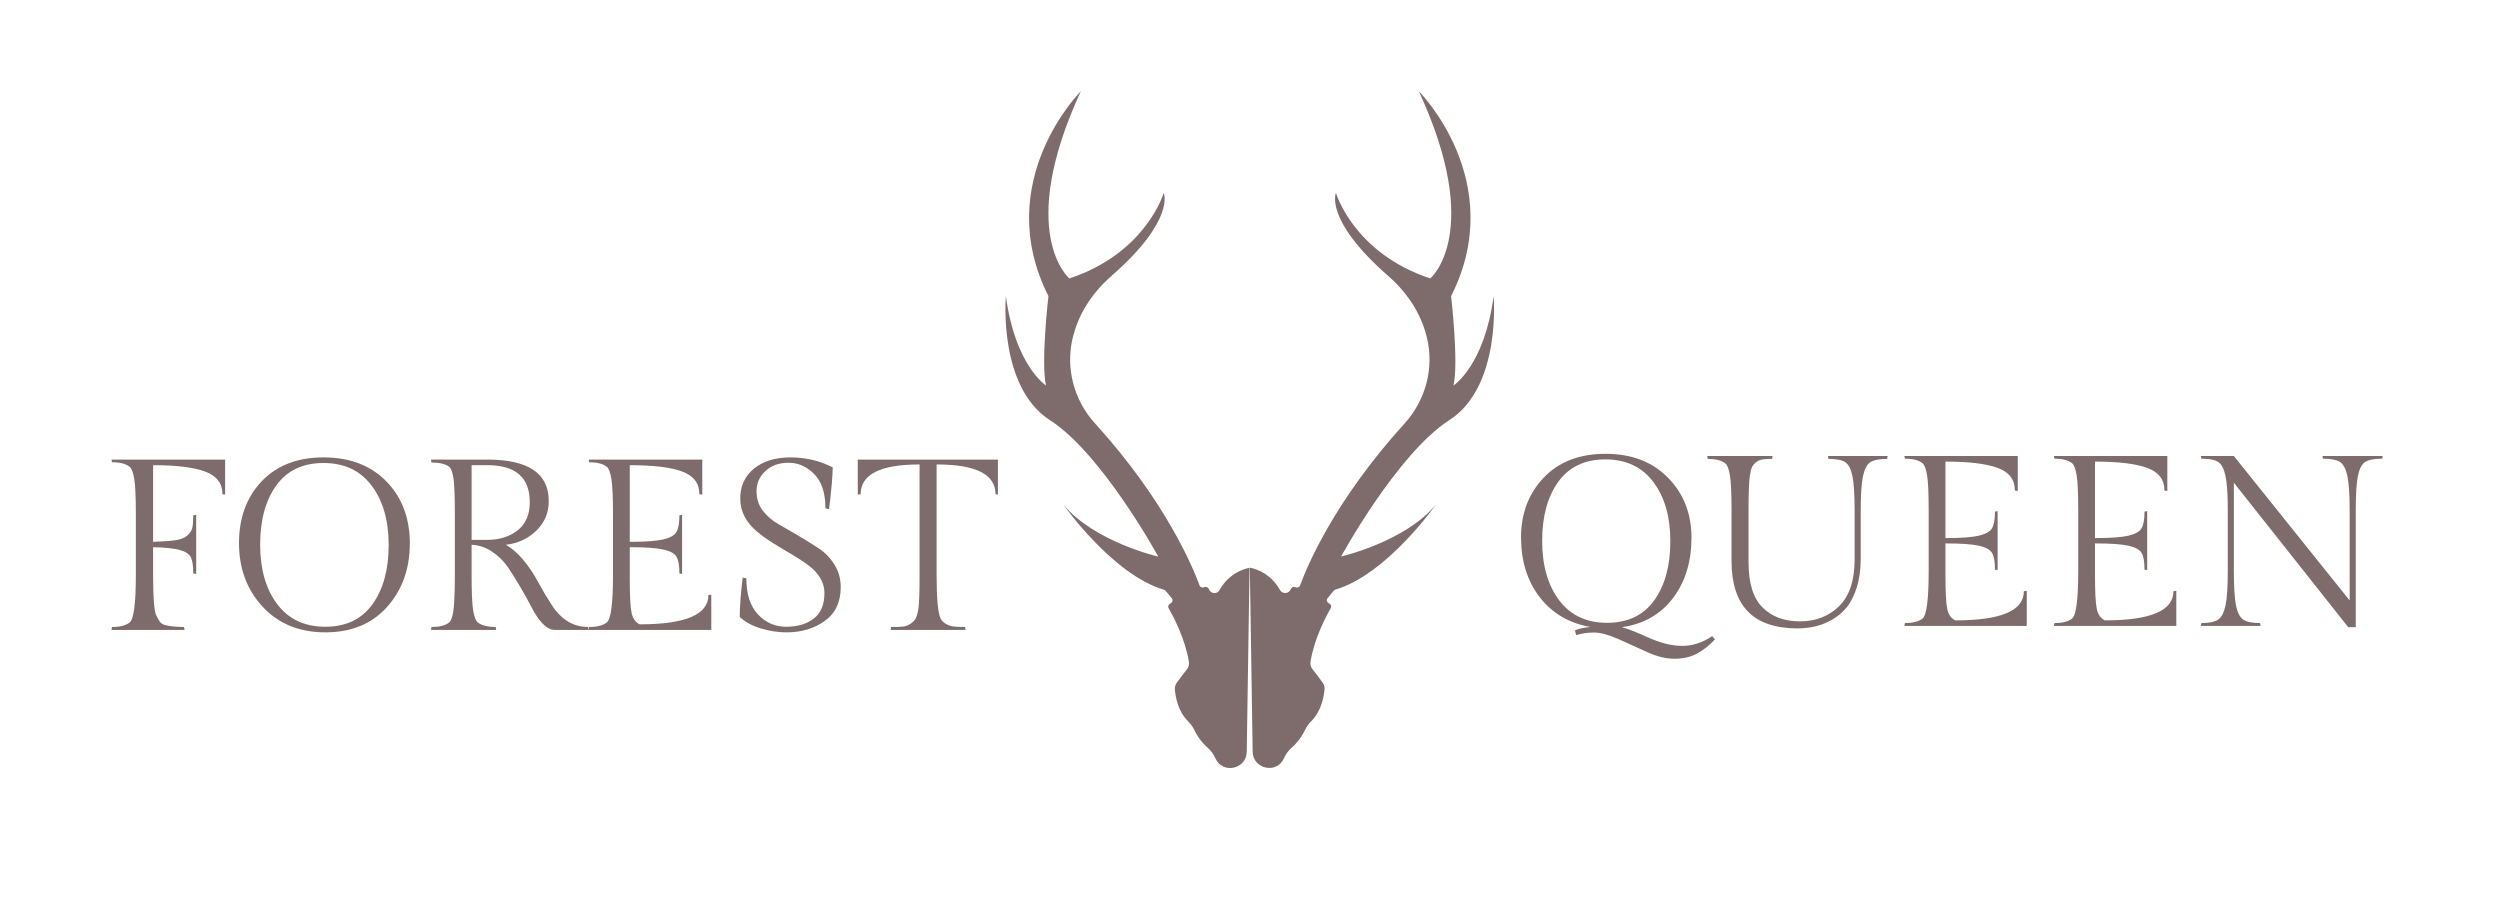
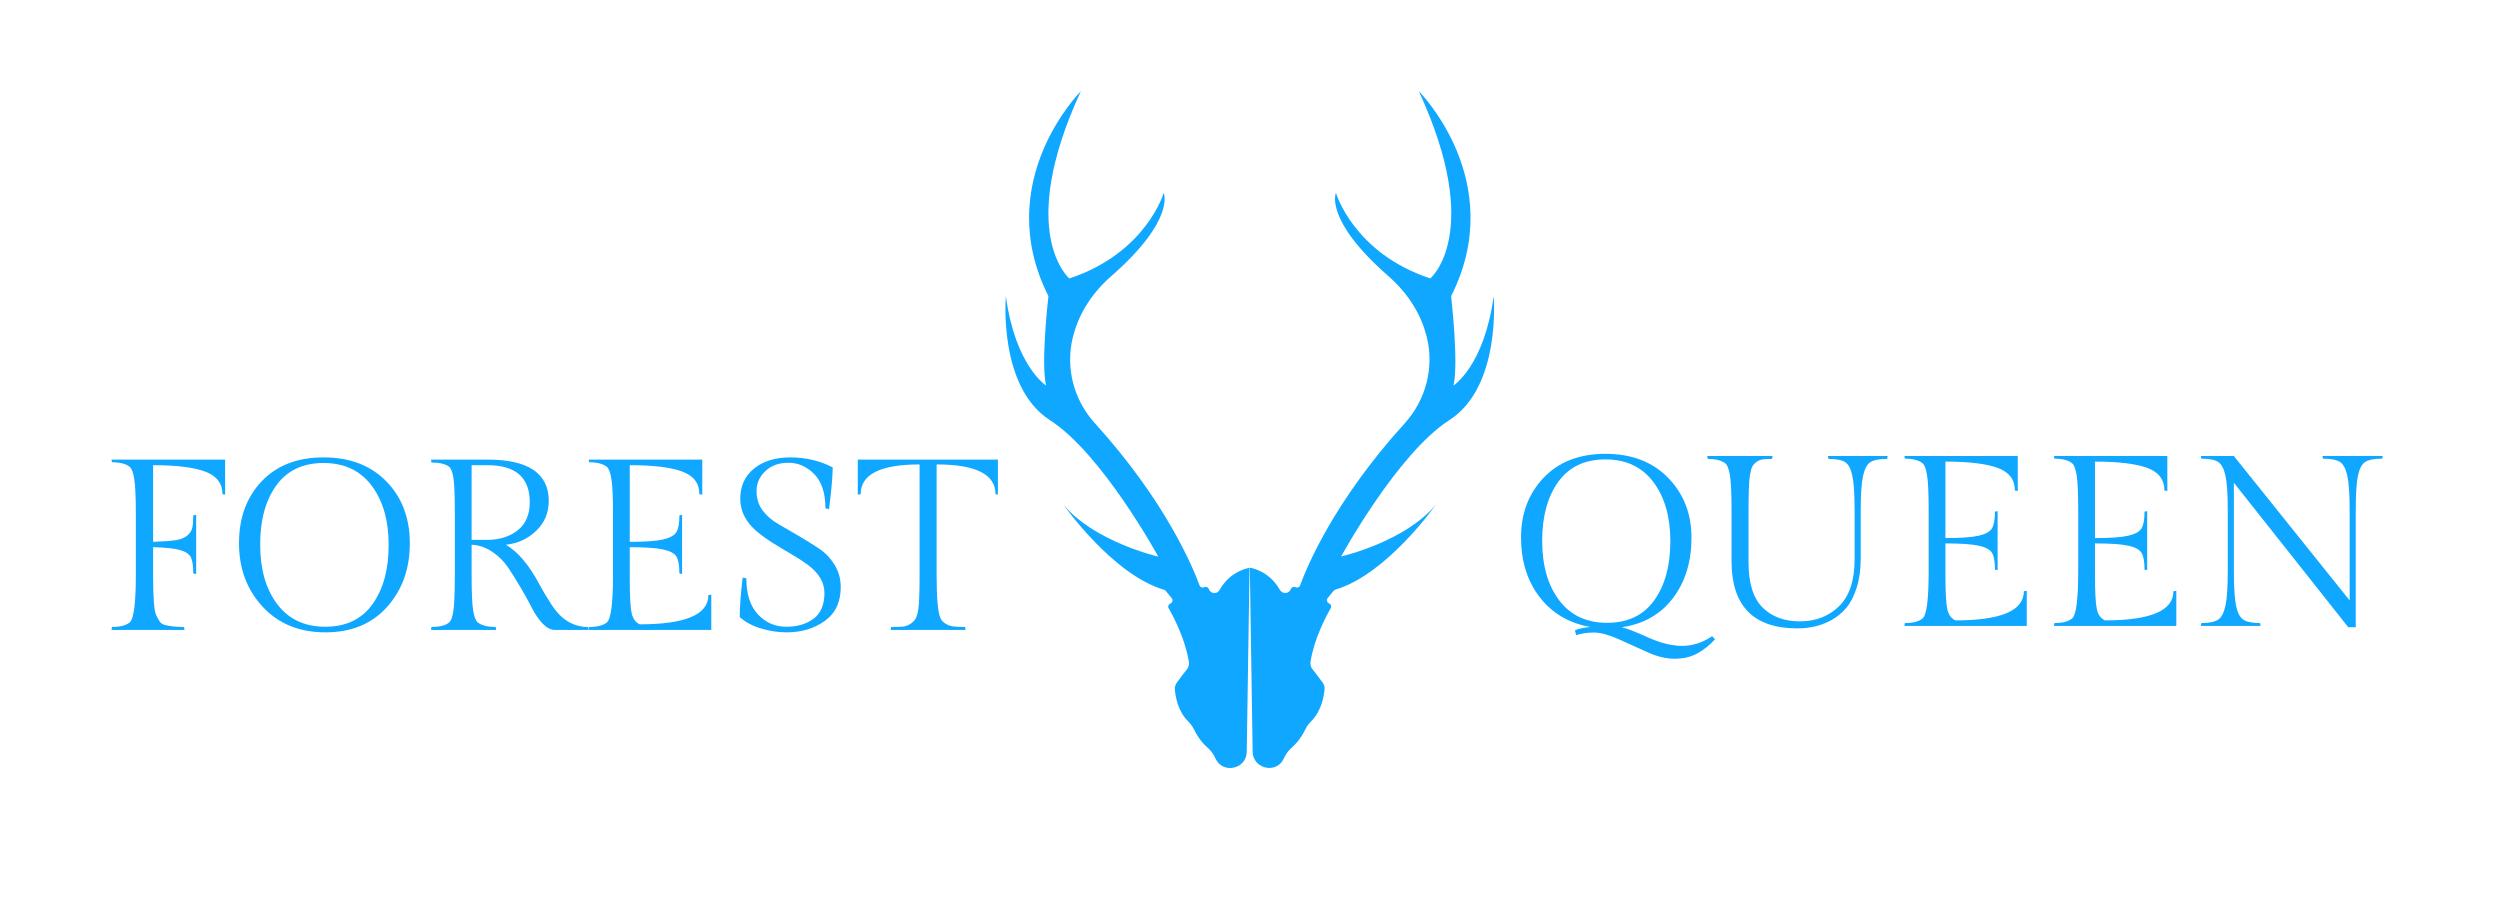
<svg xmlns="http://www.w3.org/2000/svg" width="1920" zoomAndPan="magnify" viewBox="0 0 1440 525" height="700" preserveAspectRatio="xMidYMid meet" version="1.0">
  <defs>
    <g />
-     <clipPath id="9c51eb807b">
+     <clipPath id="e9dc7a949e">
      <path d="M 579 52.398 L 720 52.398 L 720 443 L 579 443 Z M 579 52.398 " clip-rule="nonzero" />
    </clipPath>
-     <clipPath id="0e4ce9a060">
+     <clipPath id="ae3d576861">
      <path d="M 719 52.398 L 861 52.398 L 861 443 L 719 443 Z M 719 52.398 " clip-rule="nonzero" />
    </clipPath>
  </defs>
-   <g clip-path="url(#9c51eb807b)">
-     <path fill="#7e6c6c" d="M 696.285 339.297 C 695.879 338.246 694.664 337.758 693.613 338.246 C 692.562 338.73 691.348 338.246 690.945 337.191 C 687.141 326.836 671.449 288.723 630.676 243.812 C 618.457 230.379 613.605 211.77 617.973 194.211 C 620.805 182.801 627.277 170.258 640.301 158.848 C 677.273 126.48 670.316 111.105 670.316 111.105 C 670.316 111.105 660.203 145.742 615.949 160.387 C 615.949 160.387 584.805 134.168 622.586 52.523 C 622.586 52.523 570.566 104.473 603.898 170.582 C 603.898 170.582 599.445 208.938 602.52 222.047 C 602.52 222.047 584.805 210.797 579.383 170.582 C 579.383 170.582 574.773 222.773 604.785 242.031 C 634.801 261.293 667.16 320.605 667.16 320.605 C 667.16 320.605 630.188 312.109 612.473 290.582 C 612.473 290.582 640.625 330.883 670.477 339.703 C 670.883 339.781 671.203 340.023 671.449 340.348 L 674.926 344.555 C 675.734 345.527 675.41 346.984 674.277 347.551 L 673.957 347.711 C 672.984 348.199 672.582 349.41 673.148 350.383 C 675.816 354.996 682.691 367.941 684.797 381.211 C 685.039 382.832 684.633 384.449 683.582 385.664 C 682.207 387.363 680.105 390.031 677.758 393.352 C 677.031 394.402 676.625 395.695 676.707 396.992 C 677.031 400.957 678.324 409.613 684.473 415.602 C 685.93 417.059 687.062 418.758 687.953 420.539 C 689.246 423.207 691.59 427.176 695.555 430.652 C 697.496 432.352 699.035 434.457 700.086 436.805 C 700.086 436.883 700.168 436.883 700.168 436.965 C 704.293 446.027 717.965 443.035 718.125 433.082 L 719.746 327.078 C 719.746 327.078 708.824 328.453 702.434 339.863 C 701.137 342.453 697.336 342.129 696.285 339.297 Z M 696.285 339.297 " fill-opacity="1" fill-rule="nonzero" />
+   <g clip-path="url(#e9dc7a949e)">
+     <path fill="#0fa7ff" d="M 696.285 339.297 C 695.879 338.246 694.664 337.758 693.613 338.246 C 692.562 338.73 691.348 338.246 690.945 337.191 C 687.141 326.836 671.449 288.723 630.676 243.812 C 618.457 230.379 613.605 211.77 617.973 194.211 C 620.805 182.801 627.277 170.258 640.301 158.848 C 677.273 126.48 670.316 111.105 670.316 111.105 C 670.316 111.105 660.203 145.742 615.949 160.387 C 615.949 160.387 584.805 134.168 622.586 52.523 C 622.586 52.523 570.566 104.473 603.898 170.582 C 603.898 170.582 599.445 208.938 602.52 222.047 C 602.52 222.047 584.805 210.797 579.383 170.582 C 579.383 170.582 574.773 222.773 604.785 242.031 C 634.801 261.293 667.16 320.605 667.16 320.605 C 667.16 320.605 630.188 312.109 612.473 290.582 C 612.473 290.582 640.625 330.883 670.477 339.703 C 670.883 339.781 671.203 340.023 671.449 340.348 L 674.926 344.555 C 675.734 345.527 675.41 346.984 674.277 347.551 L 673.957 347.711 C 672.984 348.199 672.582 349.41 673.148 350.383 C 675.816 354.996 682.691 367.941 684.797 381.211 C 685.039 382.832 684.633 384.449 683.582 385.664 C 682.207 387.363 680.105 390.031 677.758 393.352 C 677.031 394.402 676.625 395.695 676.707 396.992 C 677.031 400.957 678.324 409.613 684.473 415.602 C 685.93 417.059 687.062 418.758 687.953 420.539 C 689.246 423.207 691.59 427.176 695.555 430.652 C 697.496 432.352 699.035 434.457 700.086 436.805 C 700.086 436.883 700.168 436.883 700.168 436.965 C 704.293 446.027 717.965 443.035 718.125 433.082 L 719.746 327.078 C 719.746 327.078 708.824 328.453 702.434 339.863 C 701.137 342.453 697.336 342.129 696.285 339.297 Z M 696.285 339.297 " fill-opacity="1" fill-rule="nonzero" />
  </g>
-   <g clip-path="url(#0e4ce9a060)">
-     <path fill="#7e6c6c" d="M 860.348 170.582 C 854.93 210.797 837.211 222.047 837.211 222.047 C 840.285 208.938 835.836 170.582 835.836 170.582 C 869.246 104.473 817.23 52.523 817.23 52.523 C 855.008 134.168 823.863 160.387 823.863 160.387 C 779.609 145.742 769.496 111.105 769.496 111.105 C 769.496 111.105 762.539 126.48 799.512 158.848 C 812.617 170.34 819.008 182.801 821.84 194.211 C 826.207 211.77 821.273 230.379 809.141 243.812 C 768.367 288.641 752.59 326.836 748.867 337.191 C 748.465 338.246 747.25 338.73 746.199 338.246 C 745.148 337.758 743.934 338.246 743.527 339.297 C 742.477 342.129 738.676 342.371 737.219 339.781 C 730.828 328.371 719.906 326.996 719.906 326.996 L 721.523 433 C 721.688 442.953 735.359 446.027 739.484 436.883 C 739.484 436.805 739.566 436.805 739.566 436.723 C 740.617 434.375 742.152 432.273 744.094 430.574 C 747.98 427.176 750.406 423.129 751.699 420.457 C 752.59 418.598 753.723 416.898 755.18 415.523 C 761.246 409.535 762.621 400.875 762.945 396.91 C 763.027 395.617 762.703 394.32 761.895 393.27 C 759.547 389.953 757.445 387.281 756.07 385.582 C 755.016 384.367 754.613 382.668 754.855 381.133 C 756.957 367.859 763.836 354.914 766.504 350.301 C 767.07 349.332 766.668 348.117 765.695 347.633 L 765.371 347.469 C 764.238 346.902 763.914 345.445 764.727 344.477 L 768.203 340.27 C 768.445 339.945 768.77 339.781 769.176 339.621 C 799.027 330.801 827.18 290.504 827.18 290.504 C 809.461 312.109 772.492 320.523 772.492 320.523 C 772.492 320.523 804.852 261.211 834.863 241.953 C 864.879 222.695 860.348 170.582 860.348 170.582 Z M 860.348 170.582 " fill-opacity="1" fill-rule="nonzero" />
+   <g clip-path="url(#ae3d576861)">
+     <path fill="#0fa7ff" d="M 860.348 170.582 C 854.93 210.797 837.211 222.047 837.211 222.047 C 840.285 208.938 835.836 170.582 835.836 170.582 C 869.246 104.473 817.23 52.523 817.23 52.523 C 855.008 134.168 823.863 160.387 823.863 160.387 C 779.609 145.742 769.496 111.105 769.496 111.105 C 769.496 111.105 762.539 126.48 799.512 158.848 C 812.617 170.34 819.008 182.801 821.84 194.211 C 826.207 211.77 821.273 230.379 809.141 243.812 C 768.367 288.641 752.59 326.836 748.867 337.191 C 748.465 338.246 747.25 338.73 746.199 338.246 C 745.148 337.758 743.934 338.246 743.527 339.297 C 742.477 342.129 738.676 342.371 737.219 339.781 C 730.828 328.371 719.906 326.996 719.906 326.996 L 721.523 433 C 721.688 442.953 735.359 446.027 739.484 436.883 C 739.484 436.805 739.566 436.805 739.566 436.723 C 740.617 434.375 742.152 432.273 744.094 430.574 C 747.98 427.176 750.406 423.129 751.699 420.457 C 752.59 418.598 753.723 416.898 755.18 415.523 C 761.246 409.535 762.621 400.875 762.945 396.91 C 763.027 395.617 762.703 394.32 761.895 393.27 C 759.547 389.953 757.445 387.281 756.07 385.582 C 755.016 384.367 754.613 382.668 754.855 381.133 C 756.957 367.859 763.836 354.914 766.504 350.301 C 767.07 349.332 766.668 348.117 765.695 347.633 L 765.371 347.469 C 764.238 346.902 763.914 345.445 764.727 344.477 L 768.203 340.27 C 768.445 339.945 768.77 339.781 769.176 339.621 C 799.027 330.801 827.18 290.504 827.18 290.504 C 809.461 312.109 772.492 320.523 772.492 320.523 C 772.492 320.523 804.852 261.211 834.863 241.953 C 864.879 222.695 860.348 170.582 860.348 170.582 Z M 860.348 170.582 " fill-opacity="1" fill-rule="nonzero" />
  </g>
-   <g fill="#7e6c6c" fill-opacity="1">
+   <g fill="#0fa7ff" fill-opacity="1">
    <g transform="translate(57.21806, 362.8317)">
      <g>
        <path d="M 72.453 -98.109 L 72.453 -77.922 L 70.922 -78.203 C 70.922 -84.367 67.625 -88.691 61.031 -91.172 C 54.445 -93.648 44.426 -94.891 30.969 -94.891 L 30.969 -50.734 C 36.395 -50.922 40.625 -51.223 43.656 -51.641 C 46.695 -52.066 49.008 -52.957 50.594 -54.312 C 52.188 -55.664 53.164 -57.133 53.531 -58.719 C 53.906 -60.312 54.094 -62.742 54.094 -66.016 L 55.781 -66.297 L 55.781 -32.234 L 54.094 -32.516 C 54.094 -36.816 53.648 -39.898 52.766 -41.766 C 51.879 -43.629 49.82 -45.031 46.594 -45.969 C 43.375 -46.906 38.164 -47.469 30.969 -47.656 L 30.969 -31.672 C 30.969 -18.398 31.578 -10.645 32.797 -8.406 C 33.359 -7.195 33.988 -6.051 34.688 -4.969 C 35.383 -3.895 36.438 -3.172 37.844 -2.797 C 40.832 -2.055 44.477 -1.688 48.781 -1.688 L 49.062 0 L 7.016 0 L 7.281 -1.688 C 11.957 -1.688 15.367 -2.57 17.516 -4.344 C 19.859 -6.301 21.031 -15.41 21.031 -31.672 L 21.031 -66.438 C 21.031 -76.438 20.723 -83.281 20.109 -86.969 C 19.504 -90.656 18.641 -92.969 17.516 -93.906 C 15.367 -95.676 11.957 -96.562 7.281 -96.562 L 7.016 -98.109 Z M 72.453 -98.109 " />
      </g>
    </g>
  </g>
-   <g fill="#7e6c6c" fill-opacity="1">
+   <g fill="#0fa7ff" fill-opacity="1">
    <g transform="translate(132.7602, 362.8317)">
      <g>
        <path d="M 53.672 -99.375 C 68.723 -99.375 80.754 -94.77 89.766 -85.562 C 98.785 -76.363 103.297 -64.453 103.297 -49.828 C 103.297 -35.203 98.926 -23.004 90.188 -13.234 C 81.457 -3.473 69.613 1.406 54.656 1.406 C 39.707 1.406 27.676 -3.5 18.562 -13.312 C 9.457 -23.125 4.906 -35.344 4.906 -49.969 C 4.906 -64.594 9.27 -76.484 18 -85.641 C 26.738 -94.797 38.629 -99.375 53.672 -99.375 Z M 54.578 -1.828 C 66.492 -1.828 75.562 -6.145 81.781 -14.781 C 88 -23.426 91.109 -34.801 91.109 -48.906 C 91.109 -63.02 87.836 -74.422 81.297 -83.109 C 74.754 -91.797 65.523 -96.141 53.609 -96.141 C 41.691 -96.141 32.625 -91.844 26.406 -83.25 C 20.195 -74.656 17.094 -63.281 17.094 -49.125 C 17.094 -34.969 20.363 -23.547 26.906 -14.859 C 33.445 -6.172 42.672 -1.828 54.578 -1.828 Z M 54.578 -1.828 " />
      </g>
    </g>
  </g>
-   <g fill="#7e6c6c" fill-opacity="1">
+   <g fill="#0fa7ff" fill-opacity="1">
    <g transform="translate(240.958, 362.8317)">
      <g>
        <path d="M 78.625 0 C 76.289 0 73.977 -1.188 71.688 -3.562 C 69.395 -5.945 67.336 -8.914 65.516 -12.469 C 63.703 -16.02 61.578 -19.875 59.141 -24.031 C 56.711 -28.195 54.285 -32.098 51.859 -35.734 C 49.43 -39.379 46.348 -42.461 42.609 -44.984 C 38.867 -47.516 34.895 -48.875 30.688 -49.062 L 30.688 -31.672 C 30.688 -21.578 30.988 -14.734 31.594 -11.141 C 32.207 -7.547 33.078 -5.281 34.203 -4.344 C 36.441 -2.57 39.895 -1.688 44.562 -1.688 L 44.844 0 L 7.281 0 L 7.562 -1.688 C 12.145 -1.688 15.508 -2.523 17.656 -4.203 C 19.438 -5.609 20.469 -10.188 20.75 -17.938 C 20.938 -21.02 21.031 -25.598 21.031 -31.672 L 21.031 -67.141 C 21.031 -77.504 20.75 -84.367 20.188 -87.734 C 19.625 -91.098 18.781 -93.203 17.656 -94.047 C 15.508 -95.629 12.145 -96.422 7.562 -96.422 L 7.281 -98.109 L 39.797 -98.109 C 63.348 -98.109 75.125 -90.164 75.125 -74.281 C 75.125 -67.457 72.719 -61.734 67.906 -57.109 C 63.094 -52.484 57.273 -49.801 50.453 -49.062 C 57.273 -45.039 63.582 -37.656 69.375 -26.906 C 71.613 -22.707 74 -18.691 76.531 -14.859 C 82.039 -6.078 89.141 -1.688 97.828 -1.688 L 98.109 0 Z M 30.688 -94.891 L 30.688 -51.859 L 39.531 -51.859 C 46.625 -51.859 52.504 -53.68 57.172 -57.328 C 61.848 -60.973 64.188 -66.391 64.188 -73.578 C 64.188 -87.785 56.055 -94.891 39.797 -94.891 Z M 30.688 -94.891 " />
      </g>
    </g>
  </g>
-   <g fill="#7e6c6c" fill-opacity="1">
+   <g fill="#0fa7ff" fill-opacity="1">
    <g transform="translate(332.0571, 362.8317)">
      <g>
        <path d="M 77.641 0 L 7.016 0 L 7.281 -1.688 C 11.957 -1.688 15.367 -2.57 17.516 -4.344 C 19.859 -6.301 21.031 -15.41 21.031 -31.672 L 21.031 -66.438 C 21.031 -76.438 20.723 -83.281 20.109 -86.969 C 19.504 -90.656 18.641 -92.969 17.516 -93.906 C 15.367 -95.676 11.957 -96.562 7.281 -96.562 L 7.016 -98.109 L 72.453 -98.109 L 72.453 -77.922 L 70.781 -78.203 C 70.781 -84.461 67.484 -88.805 60.891 -91.234 C 54.305 -93.672 44.238 -94.891 30.688 -94.891 L 30.688 -50.734 C 39.664 -50.734 46.113 -51.203 50.031 -52.141 C 53.957 -53.078 56.477 -54.5 57.594 -56.406 C 58.719 -58.32 59.281 -61.523 59.281 -66.016 L 60.828 -66.297 L 60.828 -32.234 L 59.281 -32.516 C 59.281 -37.098 58.719 -40.32 57.594 -42.188 C 56.477 -44.051 53.957 -45.426 50.031 -46.312 C 46.113 -47.207 39.664 -47.656 30.688 -47.656 L 30.688 -29.578 C 30.688 -19.672 31.035 -13.082 31.734 -9.812 C 32.441 -6.539 34.008 -4.344 36.438 -3.219 C 62.789 -3.219 75.969 -8.828 75.969 -20.047 L 77.641 -20.328 Z M 77.641 0 " />
      </g>
    </g>
  </g>
-   <g fill="#7e6c6c" fill-opacity="1">
+   <g fill="#0fa7ff" fill-opacity="1">
    <g transform="translate(418.391, 362.8317)">
      <g>
        <path d="M 11.5 -29.719 C 11.5 -20.656 13.719 -13.738 18.156 -8.969 C 22.594 -4.207 28.035 -1.828 34.484 -1.828 C 40.93 -1.828 46.207 -3.391 50.312 -6.516 C 54.426 -9.648 56.484 -14.578 56.484 -21.297 C 56.484 -27.367 53.258 -32.789 46.812 -37.562 C 44.008 -39.613 40.879 -41.645 37.422 -43.656 C 33.961 -45.664 30.504 -47.742 27.047 -49.891 C 23.586 -52.047 20.457 -54.289 17.656 -56.625 C 11.207 -62.039 7.984 -68.367 7.984 -75.609 C 7.984 -82.848 10.625 -88.617 15.906 -92.922 C 21.188 -97.223 28.191 -99.375 36.922 -99.375 C 45.66 -99.375 53.77 -97.457 61.25 -93.625 C 61.25 -88.945 60.547 -80.91 59.141 -69.516 L 57.047 -70.078 C 57.047 -78.859 54.895 -85.422 50.594 -89.766 C 46.301 -94.109 41.375 -96.281 35.812 -96.281 C 30.25 -96.281 25.785 -94.664 22.422 -91.438 C 19.055 -88.219 17.375 -84.41 17.375 -80.016 C 17.375 -75.629 18.566 -71.867 20.953 -68.734 C 23.336 -65.609 26.328 -63.02 29.922 -60.969 C 33.516 -58.914 37.414 -56.648 41.625 -54.172 C 45.832 -51.691 49.734 -49.258 53.328 -46.875 C 56.922 -44.5 59.91 -41.395 62.297 -37.562 C 64.68 -33.727 65.875 -29.43 65.875 -24.672 C 65.875 -16.066 62.812 -9.566 56.688 -5.172 C 50.57 -0.785 43.219 1.406 34.625 1.406 C 29.852 1.406 24.969 0.66 19.969 -0.828 C 14.969 -2.328 10.879 -4.523 7.703 -7.422 C 7.703 -13.398 8.266 -20.973 9.391 -30.141 Z M 11.5 -29.719 " />
      </g>
    </g>
    <g transform="translate(491.9711, 362.8317)">
      <g>
        <path d="M 2.109 -98.109 L 82.828 -98.109 L 82.828 -77.922 L 81.438 -78.203 C 81.438 -89.609 70.129 -95.312 47.516 -95.312 L 47.516 -31.672 C 47.516 -17.848 48.305 -9.441 49.891 -6.453 C 50.453 -5.328 51.43 -4.344 52.828 -3.5 C 54.234 -2.664 55.727 -2.156 57.312 -1.969 C 58.906 -1.781 61.102 -1.688 63.906 -1.688 L 64.188 0 L 21.031 0 L 21.297 -1.688 C 24.109 -1.688 26.328 -1.754 27.953 -1.891 C 29.586 -2.035 31.082 -2.57 32.438 -3.5 C 33.801 -4.438 34.785 -5.414 35.391 -6.438 C 35.992 -7.469 36.531 -9.289 37 -11.906 C 37.469 -15.082 37.703 -21.672 37.703 -31.672 L 37.703 -95.312 C 15.086 -95.312 3.781 -89.609 3.781 -78.203 L 2.109 -77.922 Z M 2.109 -98.109 " />
      </g>
    </g>
  </g>
-   <g fill="#7e6c6c" fill-opacity="1">
+   <g fill="#0fa7ff" fill-opacity="1">
    <g transform="translate(871.2288, 360.5566)">
      <g>
        <path d="M 53.562 -99.156 C 68.57 -99.156 80.57 -94.562 89.562 -85.375 C 98.562 -76.188 103.062 -64.672 103.062 -50.828 C 103.062 -36.984 99.492 -25.375 92.359 -16 C 85.234 -6.633 75.422 -1.066 62.922 0.703 C 65.723 1.348 70.734 3.301 77.953 6.562 C 85.18 9.832 91.781 11.469 97.75 11.469 C 103.719 11.469 109.453 9.602 114.953 5.875 L 116.625 7.688 C 113.457 11.133 110.031 13.859 106.344 15.859 C 102.664 17.867 98.332 18.875 93.344 18.875 C 88.352 18.875 83.129 17.613 77.672 15.094 C 72.223 12.582 66.656 10.066 60.969 7.547 C 55.281 5.035 50.57 3.781 46.844 3.781 C 43.113 3.781 39.711 4.289 36.641 5.312 L 35.938 2.516 C 37.707 1.68 40.645 1.031 44.75 0.562 C 32.539 -1.582 22.844 -7.289 15.656 -16.562 C 8.477 -25.844 4.891 -37.359 4.891 -51.109 C 4.891 -64.859 9.25 -76.301 17.969 -85.438 C 26.688 -94.582 38.551 -99.156 53.562 -99.156 Z M 54.469 -1.812 C 66.352 -1.812 75.395 -6.125 81.594 -14.75 C 87.789 -23.375 90.891 -34.723 90.891 -48.797 C 90.891 -62.879 87.625 -74.254 81.094 -82.922 C 74.57 -91.598 65.367 -95.938 53.484 -95.938 C 41.598 -95.938 32.555 -91.645 26.359 -83.062 C 20.16 -74.488 17.062 -63.141 17.062 -49.016 C 17.062 -34.891 20.32 -23.488 26.844 -14.812 C 33.375 -6.145 42.582 -1.812 54.469 -1.812 Z M 54.469 -1.812 " />
      </g>
    </g>
  </g>
-   <g fill="#7e6c6c" fill-opacity="1">
+   <g fill="#0fa7ff" fill-opacity="1">
    <g transform="translate(979.189, 360.5566)">
      <g>
        <path d="M 92.578 -66.141 L 92.578 -38.734 C 92.578 -32.484 91.805 -26.938 90.266 -22.094 C 88.734 -17.25 86.754 -13.379 84.328 -10.484 C 81.898 -7.598 79.008 -5.223 75.656 -3.359 C 69.969 -0.191 63.441 1.391 56.078 1.391 C 30.805 1.391 18.172 -11.52 18.172 -37.344 L 18.172 -66.281 C 18.172 -76.258 17.867 -83.066 17.266 -86.703 C 16.66 -90.336 15.801 -92.625 14.688 -93.562 C 12.539 -95.332 9.133 -96.219 4.469 -96.219 L 4.188 -97.891 L 41.812 -97.891 L 41.531 -96.219 C 39.289 -96.219 37.492 -96.125 36.141 -95.938 C 34.797 -95.75 33.562 -95.234 32.438 -94.391 C 31.32 -93.555 30.508 -92.602 30 -91.531 C 29.488 -90.457 29.047 -88.66 28.672 -86.141 C 28.203 -82.879 27.969 -76.258 27.969 -66.281 L 27.969 -36.641 C 27.969 -24.703 30.645 -16.051 36 -10.688 C 41.363 -5.332 48.566 -2.656 57.609 -2.656 C 66.66 -2.656 74.164 -5.566 80.125 -11.391 C 86.094 -17.223 89.078 -26.242 89.078 -38.453 L 89.078 -66.141 C 89.078 -75.461 88.656 -82.176 87.812 -86.281 C 86.977 -90.383 85.602 -93.066 83.688 -94.328 C 81.781 -95.586 78.547 -96.219 73.984 -96.219 L 73.703 -97.891 L 108.094 -97.891 L 107.812 -96.219 C 103.25 -96.219 100.008 -95.586 98.094 -94.328 C 96.188 -93.066 94.789 -90.383 93.906 -86.281 C 93.02 -82.176 92.578 -75.461 92.578 -66.141 Z M 92.578 -66.141 " />
      </g>
    </g>
  </g>
-   <g fill="#7e6c6c" fill-opacity="1">
+   <g fill="#0fa7ff" fill-opacity="1">
    <g transform="translate(1089.946, 360.5566)">
      <g>
        <path d="M 77.469 0 L 6.984 0 L 7.266 -1.672 C 11.93 -1.672 15.336 -2.555 17.484 -4.328 C 19.805 -6.285 20.969 -15.379 20.969 -31.609 L 20.969 -66.281 C 20.969 -76.258 20.664 -83.086 20.062 -86.766 C 19.457 -90.453 18.598 -92.758 17.484 -93.688 C 15.336 -95.469 11.93 -96.359 7.266 -96.359 L 6.984 -97.891 L 72.297 -97.891 L 72.297 -77.75 L 70.625 -78.031 C 70.625 -84.281 67.336 -88.613 60.766 -91.031 C 54.191 -93.457 44.145 -94.672 30.625 -94.672 L 30.625 -50.625 C 39.57 -50.625 46.004 -51.086 49.922 -52.016 C 53.836 -52.953 56.352 -54.375 57.469 -56.281 C 58.594 -58.195 59.156 -61.391 59.156 -65.859 L 60.688 -66.141 L 60.688 -32.156 L 59.156 -32.438 C 59.156 -37.008 58.594 -40.227 57.469 -42.094 C 56.352 -43.957 53.836 -45.332 49.922 -46.219 C 46.004 -47.102 39.57 -47.547 30.625 -47.547 L 30.625 -29.5 C 30.625 -19.625 30.973 -13.051 31.672 -9.781 C 32.367 -6.52 33.93 -4.332 36.359 -3.219 C 62.648 -3.219 75.797 -8.812 75.797 -20 L 77.469 -20.281 Z M 77.469 0 " />
      </g>
    </g>
  </g>
-   <g fill="#7e6c6c" fill-opacity="1">
+   <g fill="#0fa7ff" fill-opacity="1">
    <g transform="translate(1176.09, 360.5566)">
      <g>
        <path d="M 77.469 0 L 6.984 0 L 7.266 -1.672 C 11.93 -1.672 15.336 -2.555 17.484 -4.328 C 19.805 -6.285 20.969 -15.379 20.969 -31.609 L 20.969 -66.281 C 20.969 -76.258 20.664 -83.086 20.062 -86.766 C 19.457 -90.453 18.598 -92.758 17.484 -93.688 C 15.336 -95.469 11.93 -96.359 7.266 -96.359 L 6.984 -97.891 L 72.297 -97.891 L 72.297 -77.75 L 70.625 -78.031 C 70.625 -84.281 67.336 -88.613 60.766 -91.031 C 54.191 -93.457 44.145 -94.672 30.625 -94.672 L 30.625 -50.625 C 39.57 -50.625 46.004 -51.086 49.922 -52.016 C 53.836 -52.953 56.352 -54.375 57.469 -56.281 C 58.594 -58.195 59.156 -61.391 59.156 -65.859 L 60.688 -66.141 L 60.688 -32.156 L 59.156 -32.438 C 59.156 -37.008 58.594 -40.227 57.469 -42.094 C 56.352 -43.957 53.836 -45.332 49.922 -46.219 C 46.004 -47.102 39.57 -47.547 30.625 -47.547 L 30.625 -29.5 C 30.625 -19.625 30.973 -13.051 31.672 -9.781 C 32.367 -6.52 33.93 -4.332 36.359 -3.219 C 62.648 -3.219 75.797 -8.812 75.797 -20 L 77.469 -20.281 Z M 77.469 0 " />
      </g>
    </g>
  </g>
-   <g fill="#7e6c6c" fill-opacity="1">
+   <g fill="#0fa7ff" fill-opacity="1">
    <g transform="translate(1262.235, 360.5566)">
      <g>
        <path d="M 94.672 -66.422 L 94.672 0.703 L 90.344 0.703 L 24.469 -82.5 L 24.469 -31.891 C 24.469 -22.566 24.883 -15.852 25.719 -11.75 C 26.562 -7.645 27.961 -4.938 29.922 -3.625 C 31.879 -2.32 35.098 -1.672 39.578 -1.672 L 39.859 0 L 5.453 0 L 5.734 -1.672 C 10.211 -1.672 13.426 -2.32 15.375 -3.625 C 17.332 -4.938 18.754 -7.645 19.641 -11.75 C 20.523 -15.852 20.969 -22.566 20.969 -31.891 L 20.969 -66.422 C 20.969 -75.742 20.523 -82.43 19.641 -86.484 C 18.754 -90.547 17.352 -93.207 15.438 -94.469 C 13.531 -95.727 10.297 -96.359 5.734 -96.359 L 5.453 -97.891 L 24.469 -97.891 L 91.172 -14.688 L 91.172 -66.422 C 91.172 -75.648 90.727 -82.316 89.844 -86.422 C 88.957 -90.523 87.535 -93.207 85.578 -94.469 C 83.617 -95.727 80.359 -96.359 75.797 -96.359 L 75.516 -97.891 L 110.203 -97.891 L 109.922 -96.359 C 105.348 -96.359 102.082 -95.727 100.125 -94.469 C 98.164 -93.207 96.766 -90.523 95.922 -86.422 C 95.086 -82.316 94.672 -75.648 94.672 -66.422 Z M 94.672 -66.422 " />
      </g>
    </g>
  </g>
</svg>
